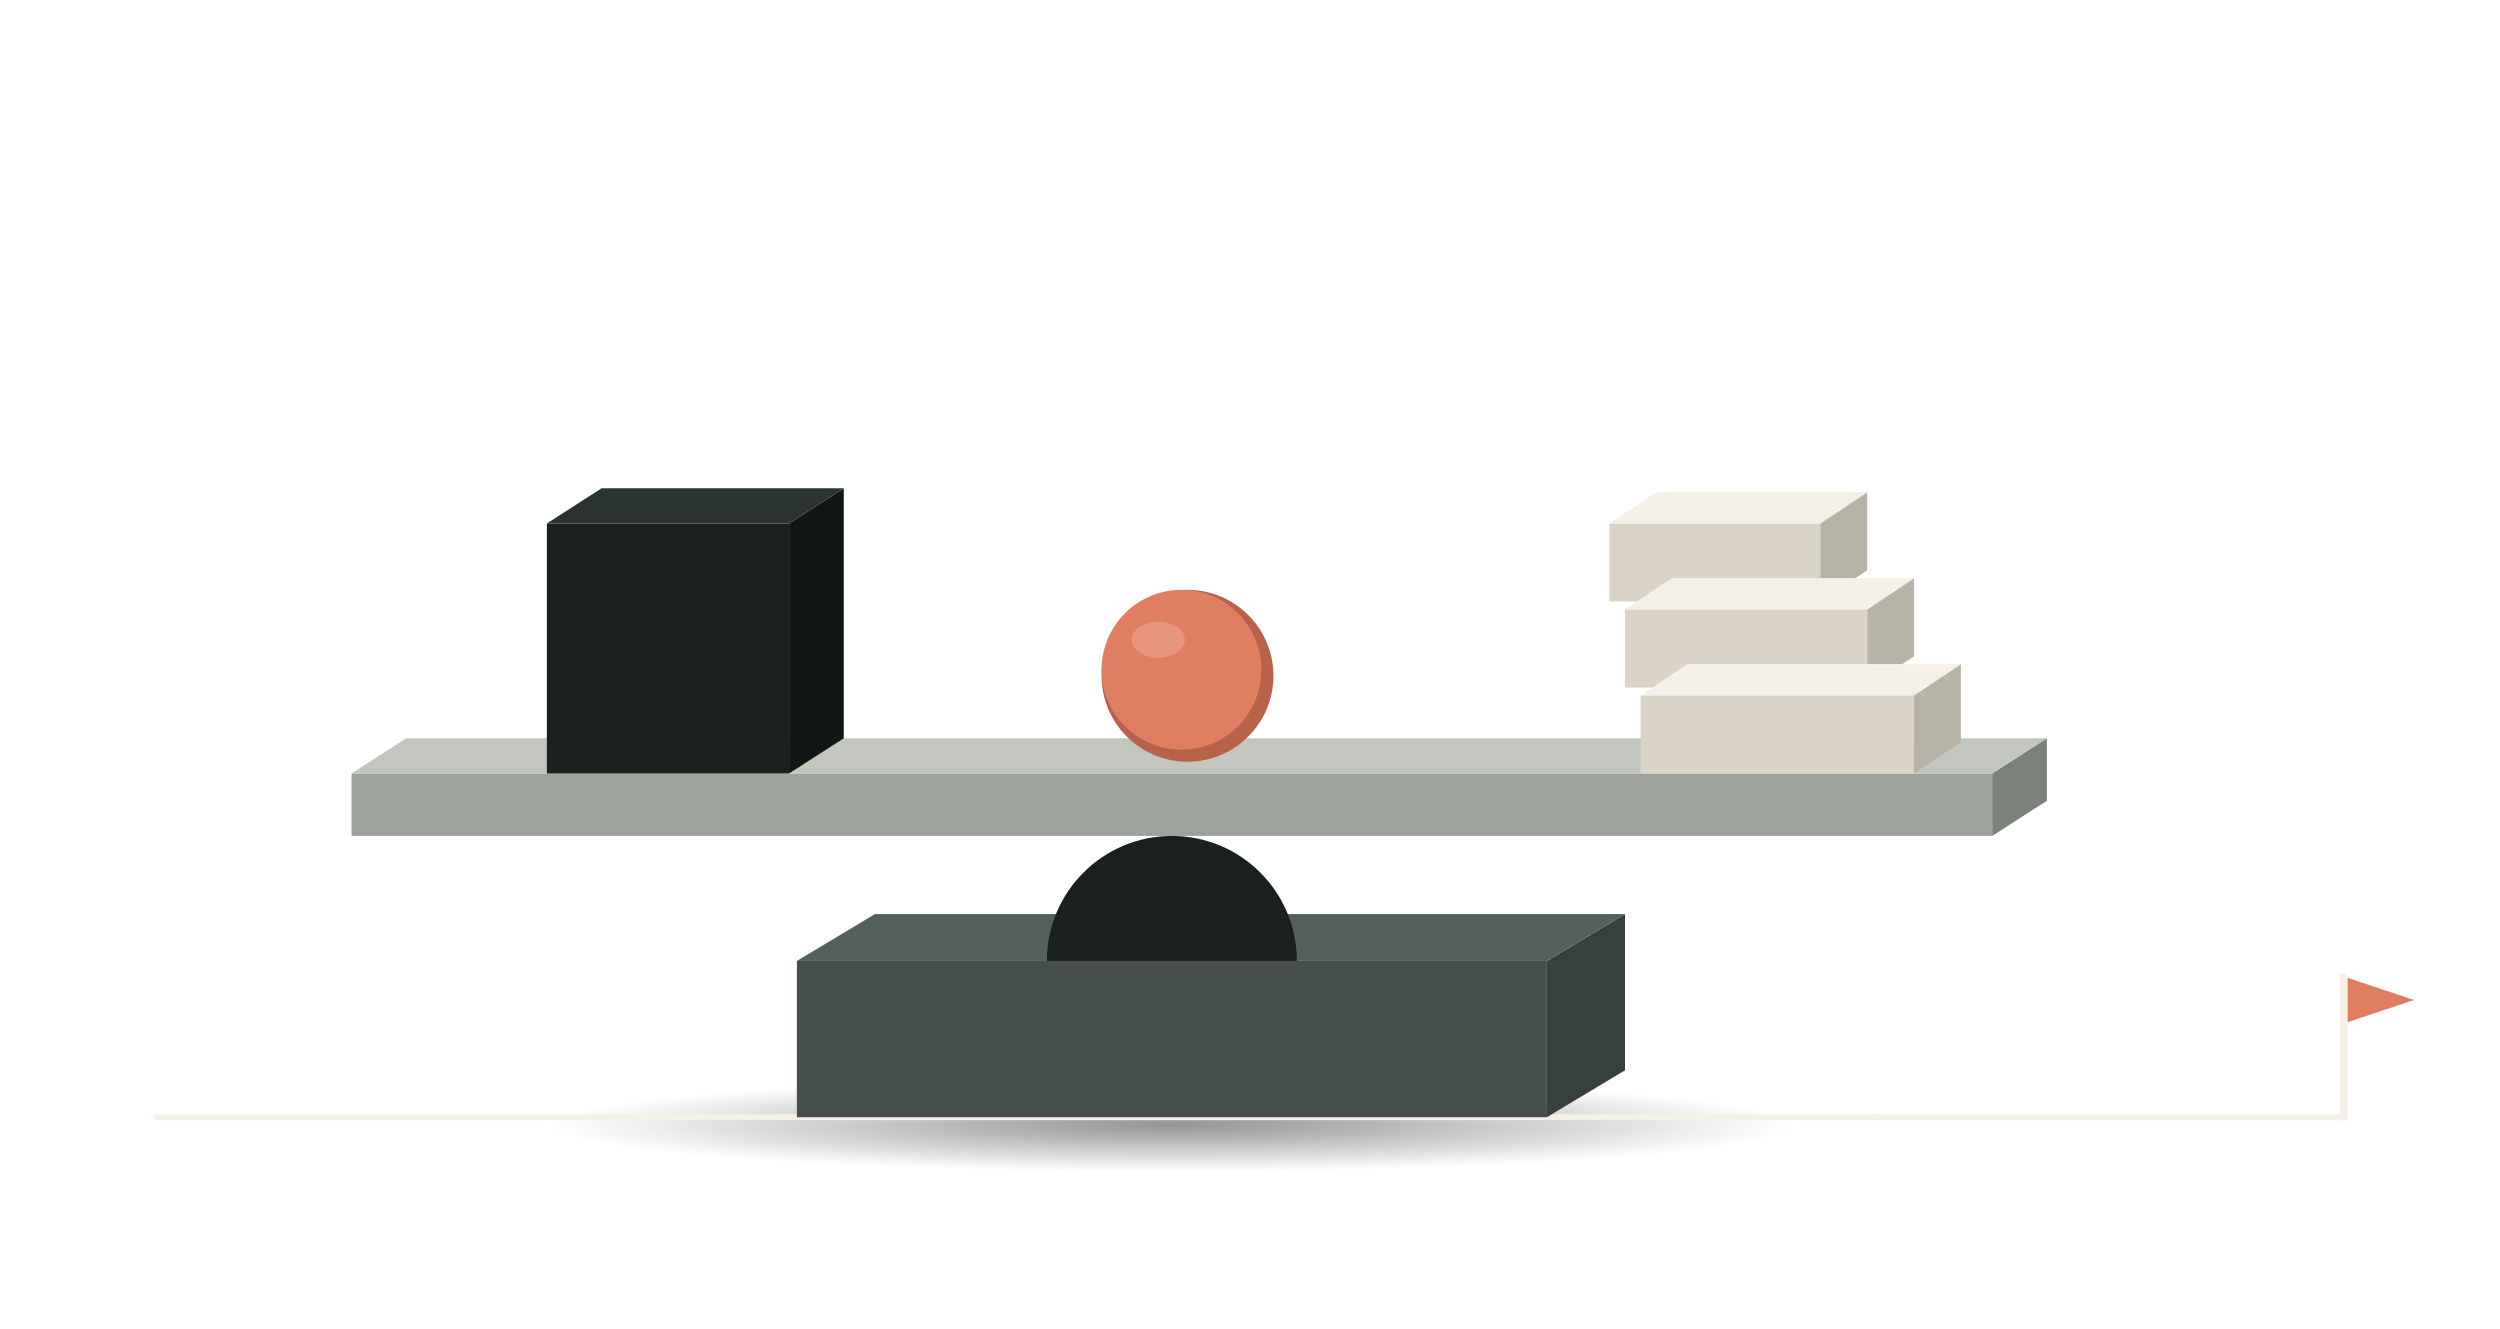
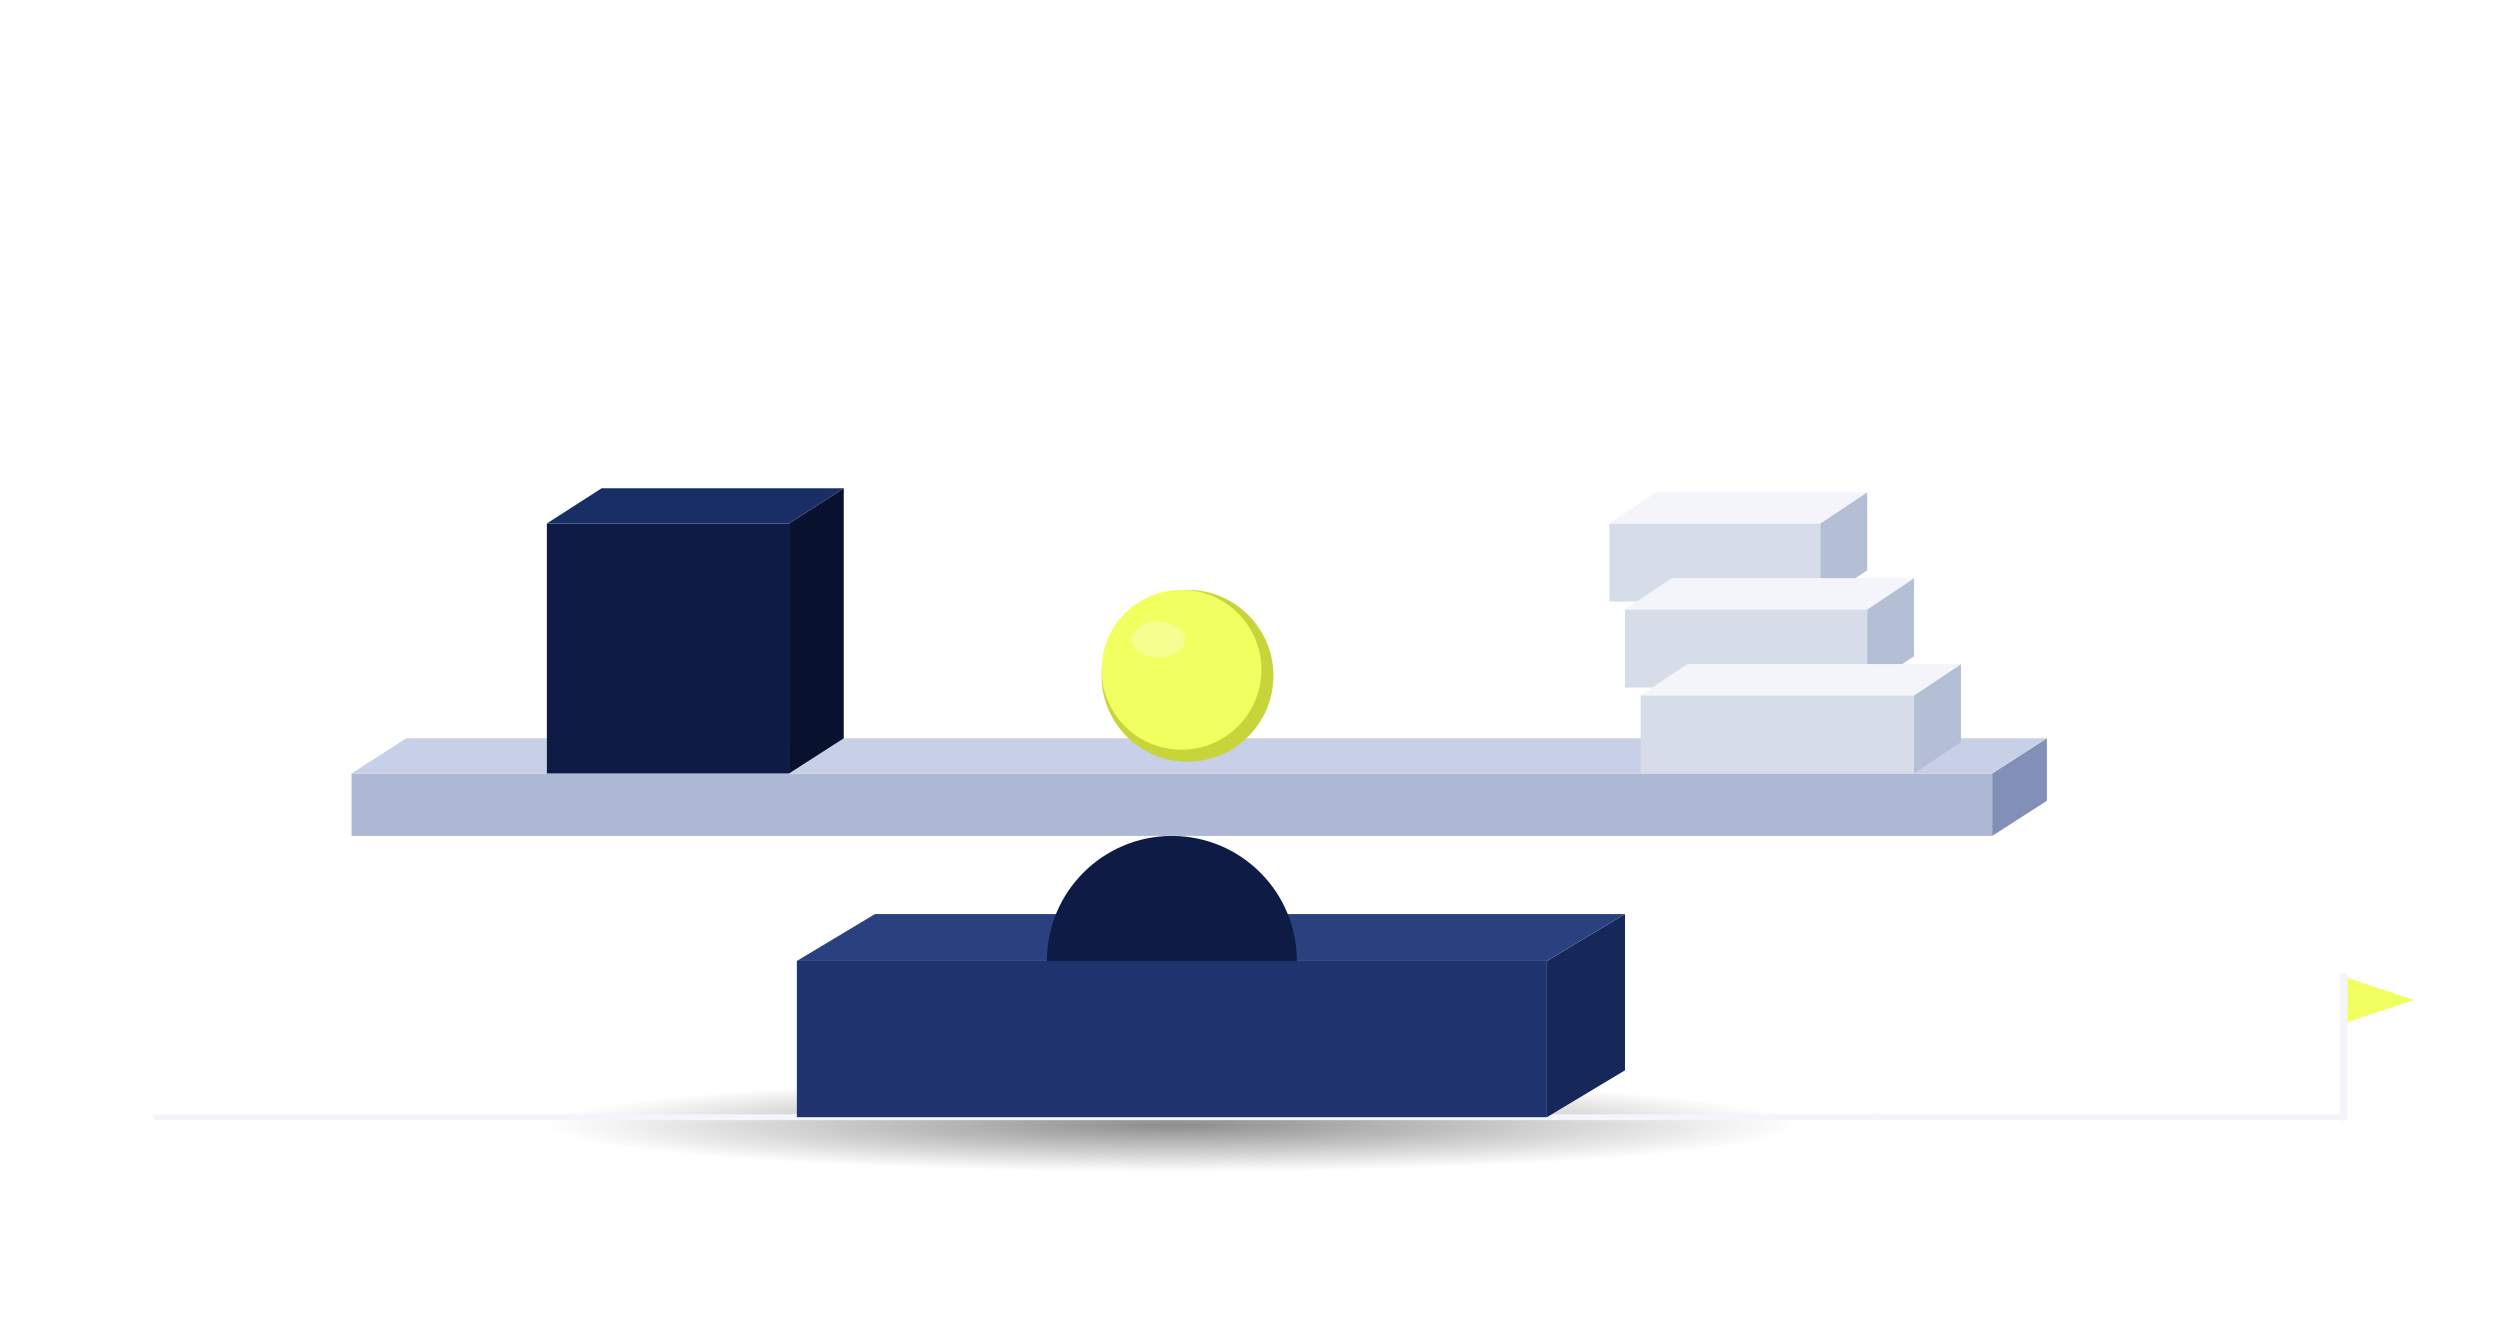
<svg xmlns="http://www.w3.org/2000/svg" viewBox="0 0 640 340" width="640" height="340" preserveAspectRatio="xMidYMid meet">
  <defs>
    <clipPath id="__lottie_element_461">
      <rect width="640" height="340" x="0" y="0" />
    </clipPath>
    <radialGradient id="__lottie_element_500" spreadMethod="pad" gradientUnits="userSpaceOnUse" cx="300" cy="338" r="160" fx="300" fy="338">
-       <stop offset="0%" stop-color="rgb(0,0,0)" stop-opacity="0.42" />
-       <stop offset="55%" stop-color="rgb(0,0,0)" stop-opacity="0.189" />
+       <stop offset="0%" stop-color="rgb(0,0,0)" stop-opacity="0.45" />
+       <stop offset="55%" stop-color="rgb(0,0,0)" stop-opacity="0.203" />
      <stop offset="100%" stop-color="rgb(0,0,0)" stop-opacity="0" />
    </radialGradient>
  </defs>
  <g clip-path="url(#__lottie_element_461)">
    <g transform="matrix(1,0,0,1,0,-50)" opacity="1" style="display: block;">
      <g opacity="1" transform="matrix(1,0,0,0.075,0,312.65)">
        <path fill="url(#__lottie_element_500)" fill-opacity="1" d=" M300,178 C388.304,178 460,249.696 460,338 C460,426.304 388.304,498 300,498 C211.696,498 140,426.304 140,338 C140,249.696 211.696,178 300,178z" />
      </g>
    </g>
    <g transform="matrix(1,0,0,1,0,-50)" opacity="1" style="display: block;">
      <g opacity="1" transform="matrix(1,0,0,1,0,0)">
-         <path stroke-linecap="round" stroke-linejoin="round" fill-opacity="0" stroke="rgb(244,240,231)" stroke-opacity="1" stroke-width="1.5" d=" M40,336 C40,336 480,336 480,336" />
+         <path stroke-linecap="round" stroke-linejoin="round" fill-opacity="0" stroke="rgb(244,245,250)" stroke-opacity="1" stroke-width="1.5" d=" M40,336 C40,336 480,336 480,336" />
      </g>
    </g>
    <g transform="matrix(1,0,0,1,0,-50)" opacity="1" style="display: block;">
      <g opacity="1" transform="matrix(1,0,0,1,0,0)">
-         <path stroke-linecap="round" stroke-linejoin="round" fill-opacity="0" stroke="rgb(244,240,231)" stroke-opacity="1" stroke-width="1.5" d=" M480,336 C480,336 600,336 600,336" />
+         <path stroke-linecap="round" stroke-linejoin="round" fill-opacity="0" stroke="rgb(244,245,250)" stroke-opacity="1" stroke-width="1.5" d=" M480,336 C480,336 600,336 600,336" />
      </g>
    </g>
    <g transform="matrix(1,0,0,1,0,-50)" opacity="1" style="display: block;">
      <g opacity="1" transform="matrix(1,0,0,1,0,0)">
-         <path fill="rgb(223,126,96)" fill-opacity="1" d=" M600,300 C600,300 618,306 618,306 C618,306 600,312 600,312 C600,312 600,300 600,300z" />
+         <path fill="rgb(241,255,97)" fill-opacity="1" d=" M600,300 C600,300 618,306 618,306 C618,306 600,312 600,312 C600,312 600,300 600,300z" />
      </g>
      <g opacity="1" transform="matrix(1,0,0,1,0,0)">
-         <path stroke-linecap="round" stroke-linejoin="round" fill-opacity="0" stroke="rgb(244,240,231)" stroke-opacity="1" stroke-width="2" d=" M600,336 C600,336 600,300 600,300" />
+         <path stroke-linecap="round" stroke-linejoin="round" fill-opacity="0" stroke="rgb(244,245,250)" stroke-opacity="1" stroke-width="2" d=" M600,336 C600,336 600,300 600,300" />
      </g>
    </g>
    <g transform="matrix(1,0,0,1,0,-50)" opacity="1" style="display: block;">
      <g opacity="1" transform="matrix(1,0,0,1,0,0)">
-         <path fill="rgb(69,78,74)" fill-opacity="1" d=" M396,296 C396,296 396,336 396,336 C396,336 204,336 204,336 C204,336 204,296 204,296 C204,296 396,296 396,296z" />
+         <path fill="rgb(31,51,111)" fill-opacity="1" d=" M396,296 C396,296 396,336 396,336 C396,336 204,336 204,336 C204,336 204,296 204,296 C204,296 396,296 396,296z" />
      </g>
      <g opacity="1" transform="matrix(1,0,0,1,0,0)">
-         <path fill="rgb(54,64,60)" fill-opacity="1" d=" M396,296 C396,296 416,284 416,284 C416,284 416,324 416,324 C416,324 396,336 396,336 C396,336 396,296 396,296z" />
+         <path fill="rgb(22,40,89)" fill-opacity="1" d=" M396,296 C396,296 416,284 416,284 C416,284 416,324 416,324 C416,324 396,336 396,336 C396,336 396,296 396,296z" />
      </g>
      <g opacity="1" transform="matrix(1,0,0,1,0,0)">
-         <path fill="rgb(86,96,91)" fill-opacity="1" d=" M204,296 C204,296 396,296 396,296 C396,296 416,284 416,284 C416,284 224,284 224,284 C224,284 204,296 204,296z" />
+         <path fill="rgb(42,65,128)" fill-opacity="1" d=" M204,296 C204,296 396,296 396,296 C396,296 416,284 416,284 C416,284 224,284 224,284 C224,284 204,296 204,296z" />
      </g>
    </g>
    <g transform="matrix(1,0,0,1,0,-50)" opacity="1" style="display: block;">
      <g opacity="1" transform="matrix(1,0,0,1,0,0)">
-         <path fill="rgb(26,32,29)" fill-opacity="1" d=" M268,296 C268,278.326 282.326,264 300,264 C317.674,264 332,278.326 332,296 C332,296 268,296 268,296z" />
+         <path fill="rgb(13,27,69)" fill-opacity="1" d=" M268,296 C268,278.326 282.326,264 300,264 C317.674,264 332,278.326 332,296 C332,296 268,296 268,296z" />
      </g>
    </g>
    <g transform="matrix(1,0,0,1,0,-50)" opacity="1" style="display: block;">
      <g opacity="1" transform="matrix(1,0,0,1,0,0)">
-         <path fill="rgb(157,162,154)" fill-opacity="1" d=" M510,248 C510,248 510,264 510,264 C510,264 90,264 90,264 C90,264 90,248 90,248 C90,248 510,248 510,248z" />
+         <path fill="rgb(174,185,213)" fill-opacity="1" d=" M510,248 C510,248 510,264 510,264 C510,264 90,264 90,264 C90,264 90,248 90,248 C90,248 510,248 510,248z" />
      </g>
      <g opacity="1" transform="matrix(1,0,0,1,0,0)">
-         <path fill="rgb(125,129,123)" fill-opacity="1" d=" M510,248 C510,248 524,239 524,239 C524,239 524,255 524,255 C524,255 510,264 510,264 C510,264 510,248 510,248z" />
+         <path fill="rgb(130,144,184)" fill-opacity="1" d=" M510,248 C510,248 524,239 524,239 C524,239 524,255 524,255 C524,255 510,264 510,264 C510,264 510,248 510,248z" />
      </g>
      <g opacity="1" transform="matrix(1,0,0,1,0,0)">
-         <path fill="rgb(194,198,190)" fill-opacity="1" d=" M90,248 C90,248 510,248 510,248 C510,248 524,239 524,239 C524,239 104,239 104,239 C104,239 90,248 90,248z" />
+         <path fill="rgb(199,208,230)" fill-opacity="1" d=" M90,248 C90,248 510,248 510,248 C510,248 524,239 524,239 C524,239 104,239 104,239 C104,239 90,248 90,248z" />
      </g>
    </g>
    <g transform="matrix(1,0,0,1,0,-50)" opacity="1" style="display: block;">
      <g opacity="1" transform="matrix(1,0,0,1,0,0)">
-         <path fill="rgb(26,32,29)" fill-opacity="1" d=" M202,184 C202,184 202,248 202,248 C202,248 140,248 140,248 C140,248 140,184 140,184 C140,184 202,184 202,184z" />
+         <path fill="rgb(13,27,69)" fill-opacity="1" d=" M202,184 C202,184 202,248 202,248 C202,248 140,248 140,248 C140,248 140,184 140,184 C140,184 202,184 202,184z" />
      </g>
      <g opacity="1" transform="matrix(1,0,0,1,0,0)">
-         <path fill="rgb(18,23,21)" fill-opacity="1" d=" M202,184 C202,184 216,175 216,175 C216,175 216,239 216,239 C216,239 202,248 202,248 C202,248 202,184 202,184z" />
+         <path fill="rgb(8,18,47)" fill-opacity="1" d=" M202,184 C202,184 216,175 216,175 C216,175 216,239 216,239 C216,239 202,248 202,248 C202,248 202,184 202,184z" />
      </g>
      <g opacity="1" transform="matrix(1,0,0,1,0,0)">
-         <path fill="rgb(43,52,50)" fill-opacity="1" d=" M140,184 C140,184 202,184 202,184 C202,184 216,175 216,175 C216,175 154,175 154,175 C154,175 140,184 140,184z" />
+         <path fill="rgb(26,46,102)" fill-opacity="1" d=" M140,184 C140,184 202,184 202,184 C202,184 216,175 216,175 C216,175 154,175 154,175 C154,175 140,184 140,184z" />
      </g>
    </g>
    <g transform="matrix(1,0,0,1,0,-50)" opacity="1" style="display: block;">
      <g opacity="1" transform="matrix(1,0,0,1,0,0)">
-         <path fill="rgb(217,212,199)" fill-opacity="1" d=" M466,184 C466,184 466,204 466,204 C466,204 412,204 412,204 C412,204 412,184 412,184 C412,184 466,184 466,184z" />
+         <path fill="rgb(214,221,233)" fill-opacity="1" d=" M466,184 C466,184 466,204 466,204 C466,204 412,204 412,204 C412,204 412,184 412,184 C412,184 466,184 466,184z" />
      </g>
      <g opacity="1" transform="matrix(1,0,0,1,0,0)">
-         <path fill="rgb(184,179,167)" fill-opacity="1" d=" M466,184 C466,184 478,176 478,176 C478,176 478,196 478,196 C478,196 466,204 466,204 C466,204 466,184 466,184z" />
+         <path fill="rgb(180,190,212)" fill-opacity="1" d=" M466,184 C466,184 478,176 478,176 C478,176 478,196 478,196 C478,196 466,204 466,204 C466,204 466,184 466,184z" />
      </g>
      <g opacity="1" transform="matrix(1,0,0,1,0,0)">
-         <path fill="rgb(244,240,231)" fill-opacity="1" d=" M412,184 C412,184 466,184 466,184 C466,184 478,176 478,176 C478,176 424,176 424,176 C424,176 412,184 412,184z" />
+         <path fill="rgb(244,245,250)" fill-opacity="1" d=" M412,184 C412,184 466,184 466,184 C466,184 478,176 478,176 C478,176 424,176 424,176 C424,176 412,184 412,184z" />
      </g>
    </g>
    <g transform="matrix(1,0,0,1,0,-50)" opacity="1" style="display: block;">
      <g opacity="1" transform="matrix(1,0,0,1,0,0)">
-         <path fill="rgb(217,212,199)" fill-opacity="1" d=" M478,206 C478,206 478,226 478,226 C478,226 416,226 416,226 C416,226 416,206 416,206 C416,206 478,206 478,206z" />
+         <path fill="rgb(214,221,233)" fill-opacity="1" d=" M478,206 C478,206 478,226 478,226 C478,226 416,226 416,226 C416,226 416,206 416,206 C416,206 478,206 478,206z" />
      </g>
      <g opacity="1" transform="matrix(1,0,0,1,0,0)">
-         <path fill="rgb(184,179,167)" fill-opacity="1" d=" M478,206 C478,206 490,198 490,198 C490,198 490,218 490,218 C490,218 478,226 478,226 C478,226 478,206 478,206z" />
+         <path fill="rgb(180,190,212)" fill-opacity="1" d=" M478,206 C478,206 490,198 490,198 C490,198 490,218 490,218 C490,218 478,226 478,226 C478,226 478,206 478,206z" />
      </g>
      <g opacity="1" transform="matrix(1,0,0,1,0,0)">
-         <path fill="rgb(244,240,231)" fill-opacity="1" d=" M416,206 C416,206 478,206 478,206 C478,206 490,198 490,198 C490,198 428,198 428,198 C428,198 416,206 416,206z" />
+         <path fill="rgb(244,245,250)" fill-opacity="1" d=" M416,206 C416,206 478,206 478,206 C478,206 490,198 490,198 C490,198 428,198 428,198 C428,198 416,206 416,206z" />
      </g>
    </g>
    <g transform="matrix(1,0,0,1,0,-50)" opacity="1" style="display: block;">
      <g opacity="1" transform="matrix(1,0,0,1,0,0)">
-         <path fill="rgb(217,212,199)" fill-opacity="1" d=" M490,228 C490,228 490,248 490,248 C490,248 420,248 420,248 C420,248 420,228 420,228 C420,228 490,228 490,228z" />
+         <path fill="rgb(214,221,233)" fill-opacity="1" d=" M490,228 C490,228 490,248 490,248 C490,248 420,248 420,248 C420,248 420,228 420,228 C420,228 490,228 490,228z" />
      </g>
      <g opacity="1" transform="matrix(1,0,0,1,0,0)">
-         <path fill="rgb(184,179,167)" fill-opacity="1" d=" M490,228 C490,228 502,220 502,220 C502,220 502,240 502,240 C502,240 490,248 490,248 C490,248 490,228 490,228z" />
+         <path fill="rgb(180,190,212)" fill-opacity="1" d=" M490,228 C490,228 502,220 502,220 C502,220 502,240 502,240 C502,240 490,248 490,248 C490,248 490,228 490,228z" />
      </g>
      <g opacity="1" transform="matrix(1,0,0,1,0,0)">
-         <path fill="rgb(244,240,231)" fill-opacity="1" d=" M420,228 C420,228 490,228 490,228 C490,228 502,220 502,220 C502,220 432,220 432,220 C432,220 420,228 420,228z" />
+         <path fill="rgb(244,245,250)" fill-opacity="1" d=" M420,228 C420,228 490,228 490,228 C490,228 502,220 502,220 C502,220 432,220 432,220 C432,220 420,228 420,228z" />
      </g>
    </g>
    <g transform="matrix(1,0,0,1,0,-50)" opacity="1" style="display: block;">
      <g opacity="1" transform="matrix(1,0,0,1,0,0)">
-         <path fill="rgb(185,98,74)" fill-opacity="1" d=" M304,201 C316.142,201 326,210.858 326,223 C326,235.142 316.142,245 304,245 C291.858,245 282,235.142 282,223 C282,210.858 291.858,201 304,201z" />
+         <path fill="rgb(200,213,58)" fill-opacity="1" d=" M304,201 C316.142,201 326,210.858 326,223 C326,235.142 316.142,245 304,245 C291.858,245 282,235.142 282,223 C282,210.858 291.858,201 304,201z" />
      </g>
      <g opacity="1" transform="matrix(1,0,0,1,0,0)">
-         <path fill="rgb(223,126,96)" fill-opacity="1" d=" M302.46,201 C313.752,201 322.92,210.168 322.92,221.46 C322.92,232.752 313.752,241.92 302.46,241.92 C291.168,241.92 282,232.752 282,221.46 C282,210.168 291.168,201 302.46,201z" />
+         <path fill="rgb(241,255,97)" fill-opacity="1" d=" M302.46,201 C313.752,201 322.92,210.168 322.92,221.46 C322.92,232.752 313.752,241.92 302.46,241.92 C291.168,241.92 282,232.752 282,221.46 C282,210.168 291.168,201 302.46,201z" />
      </g>
      <g opacity="1" transform="matrix(1,0,0,1,0,0)">
-         <path fill="rgb(233,153,128)" fill-opacity="0.85" d=" M296.52,209.14 C300.284,209.14 303.34,211.21 303.34,213.76 C303.34,216.31 300.284,218.38 296.52,218.38 C292.756,218.38 289.7,216.31 289.7,213.76 C289.7,211.21 292.756,209.14 296.52,209.14z" />
+         <path fill="rgb(245,255,153)" fill-opacity="0.85" d=" M296.52,209.14 C300.284,209.14 303.34,211.21 303.34,213.76 C303.34,216.31 300.284,218.38 296.52,218.38 C292.756,218.38 289.7,216.31 289.7,213.76 C289.7,211.21 292.756,209.14 296.52,209.14z" />
      </g>
    </g>
  </g>
</svg>
